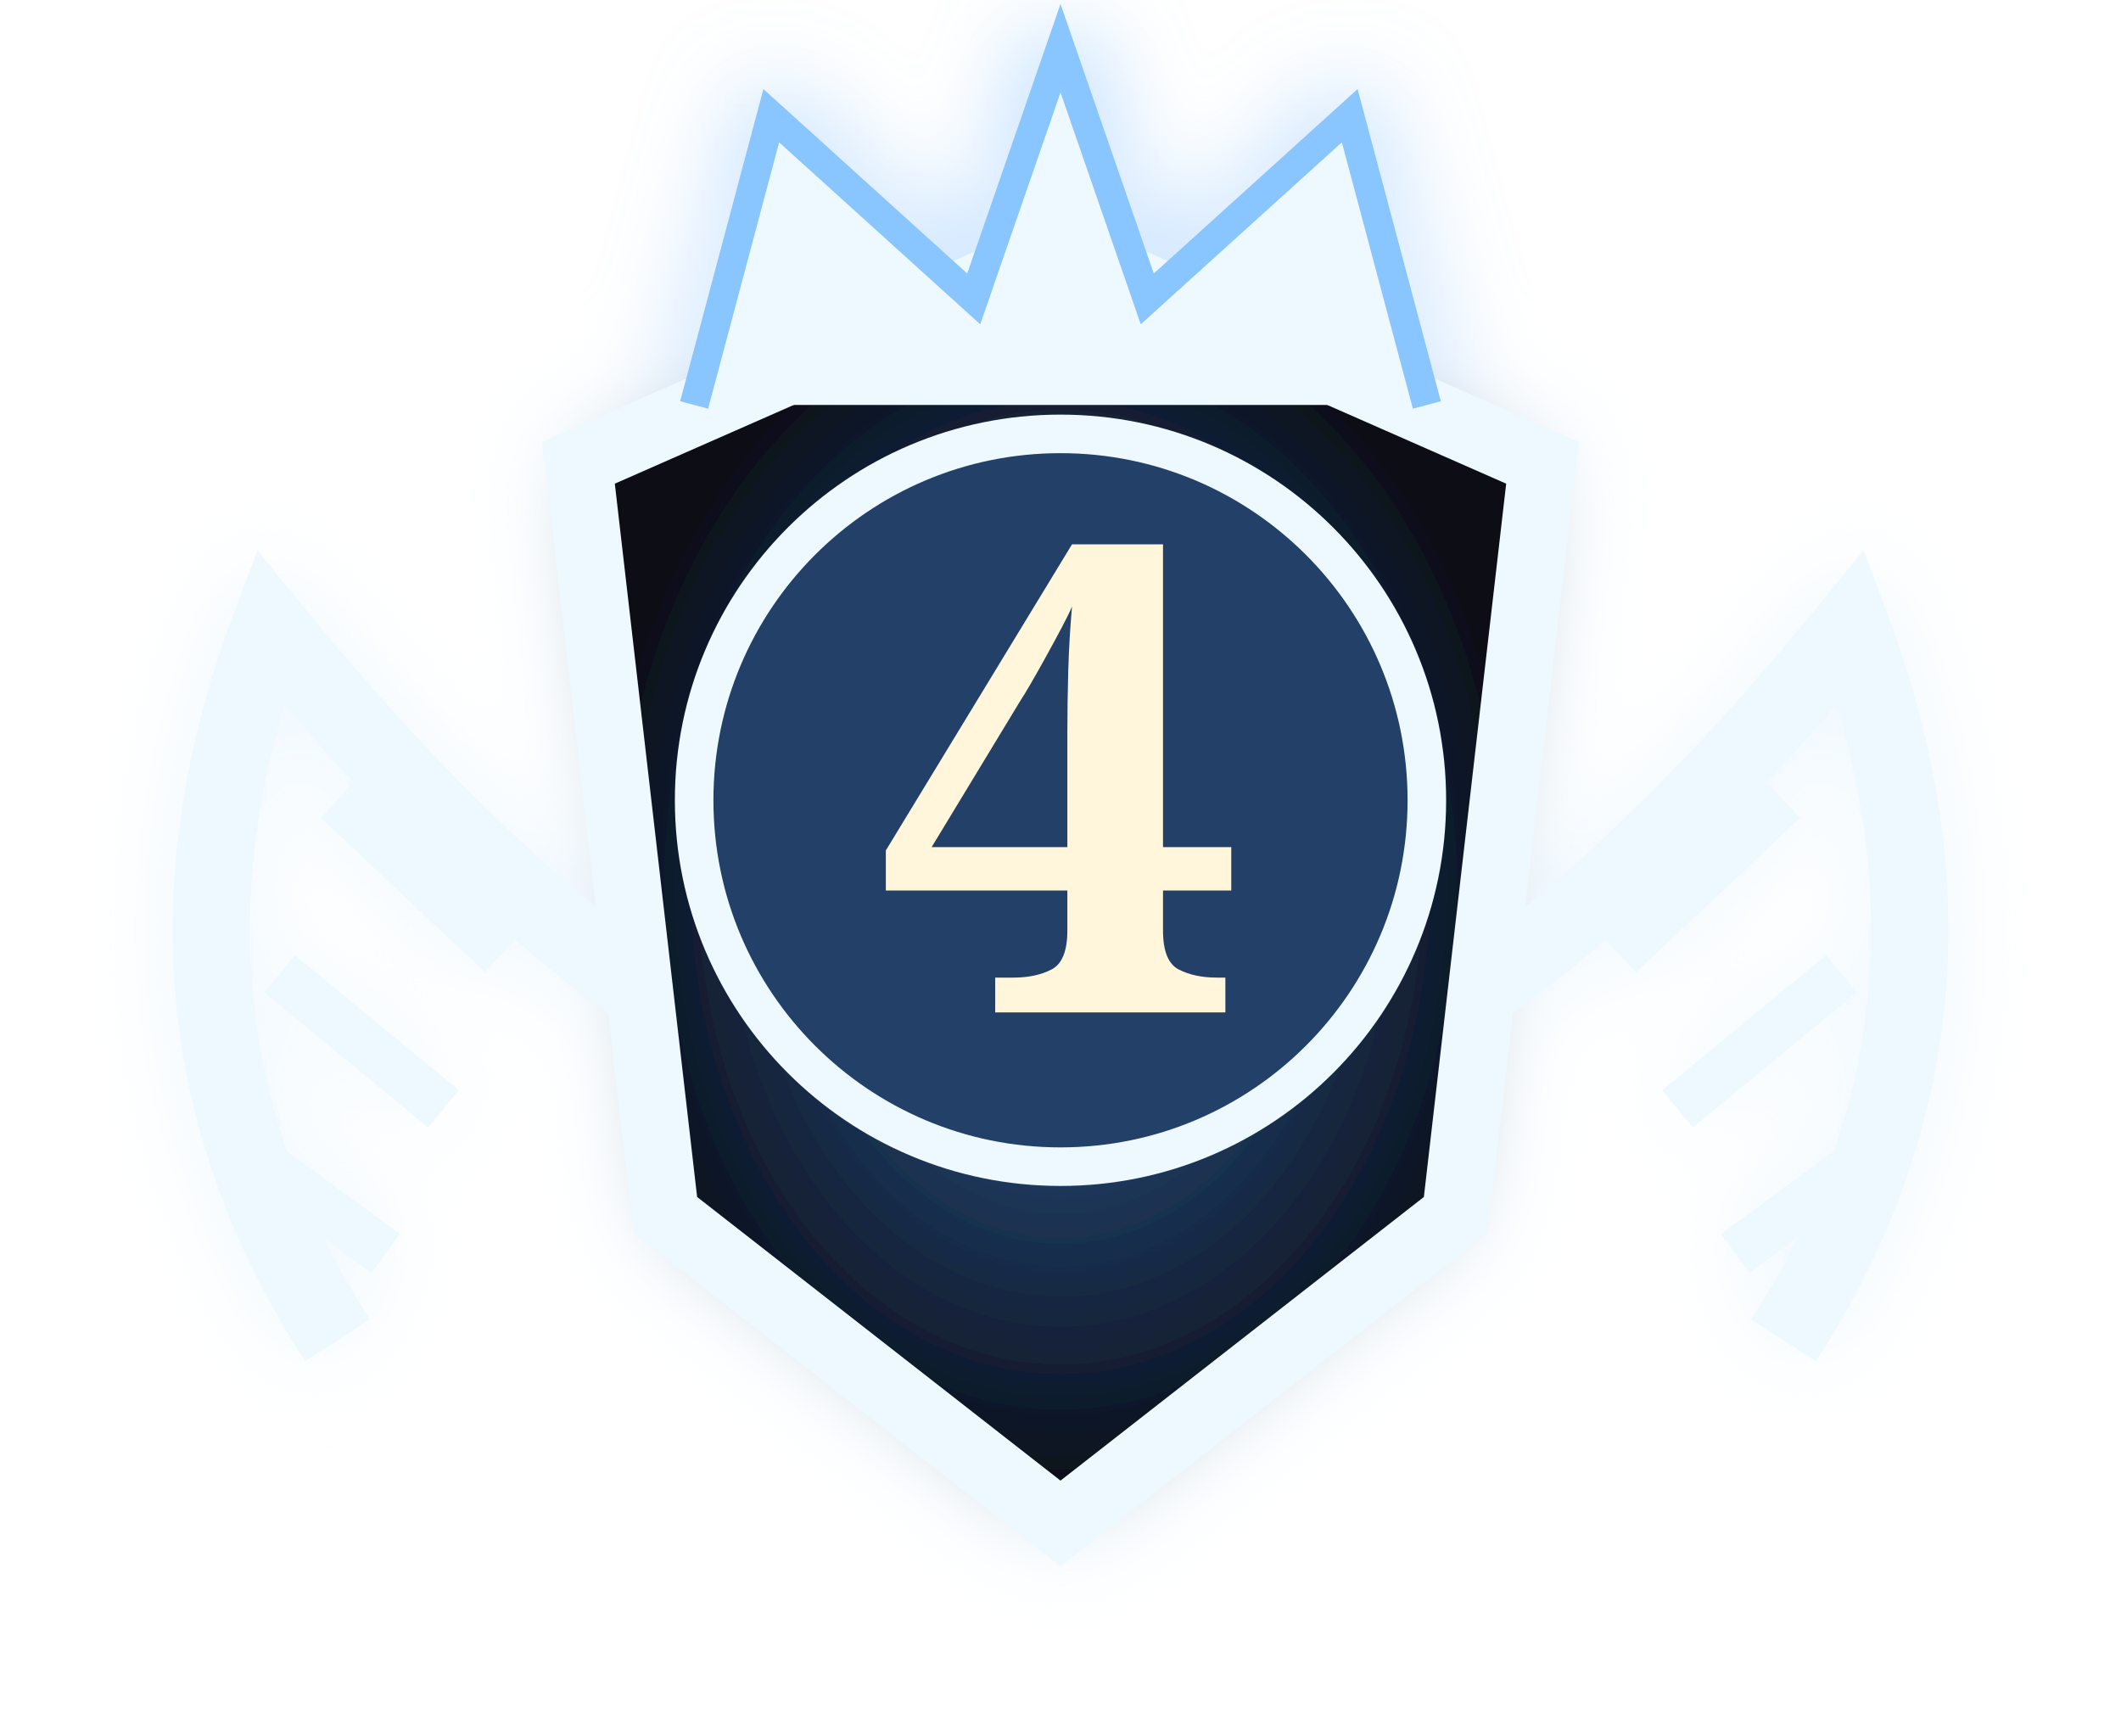
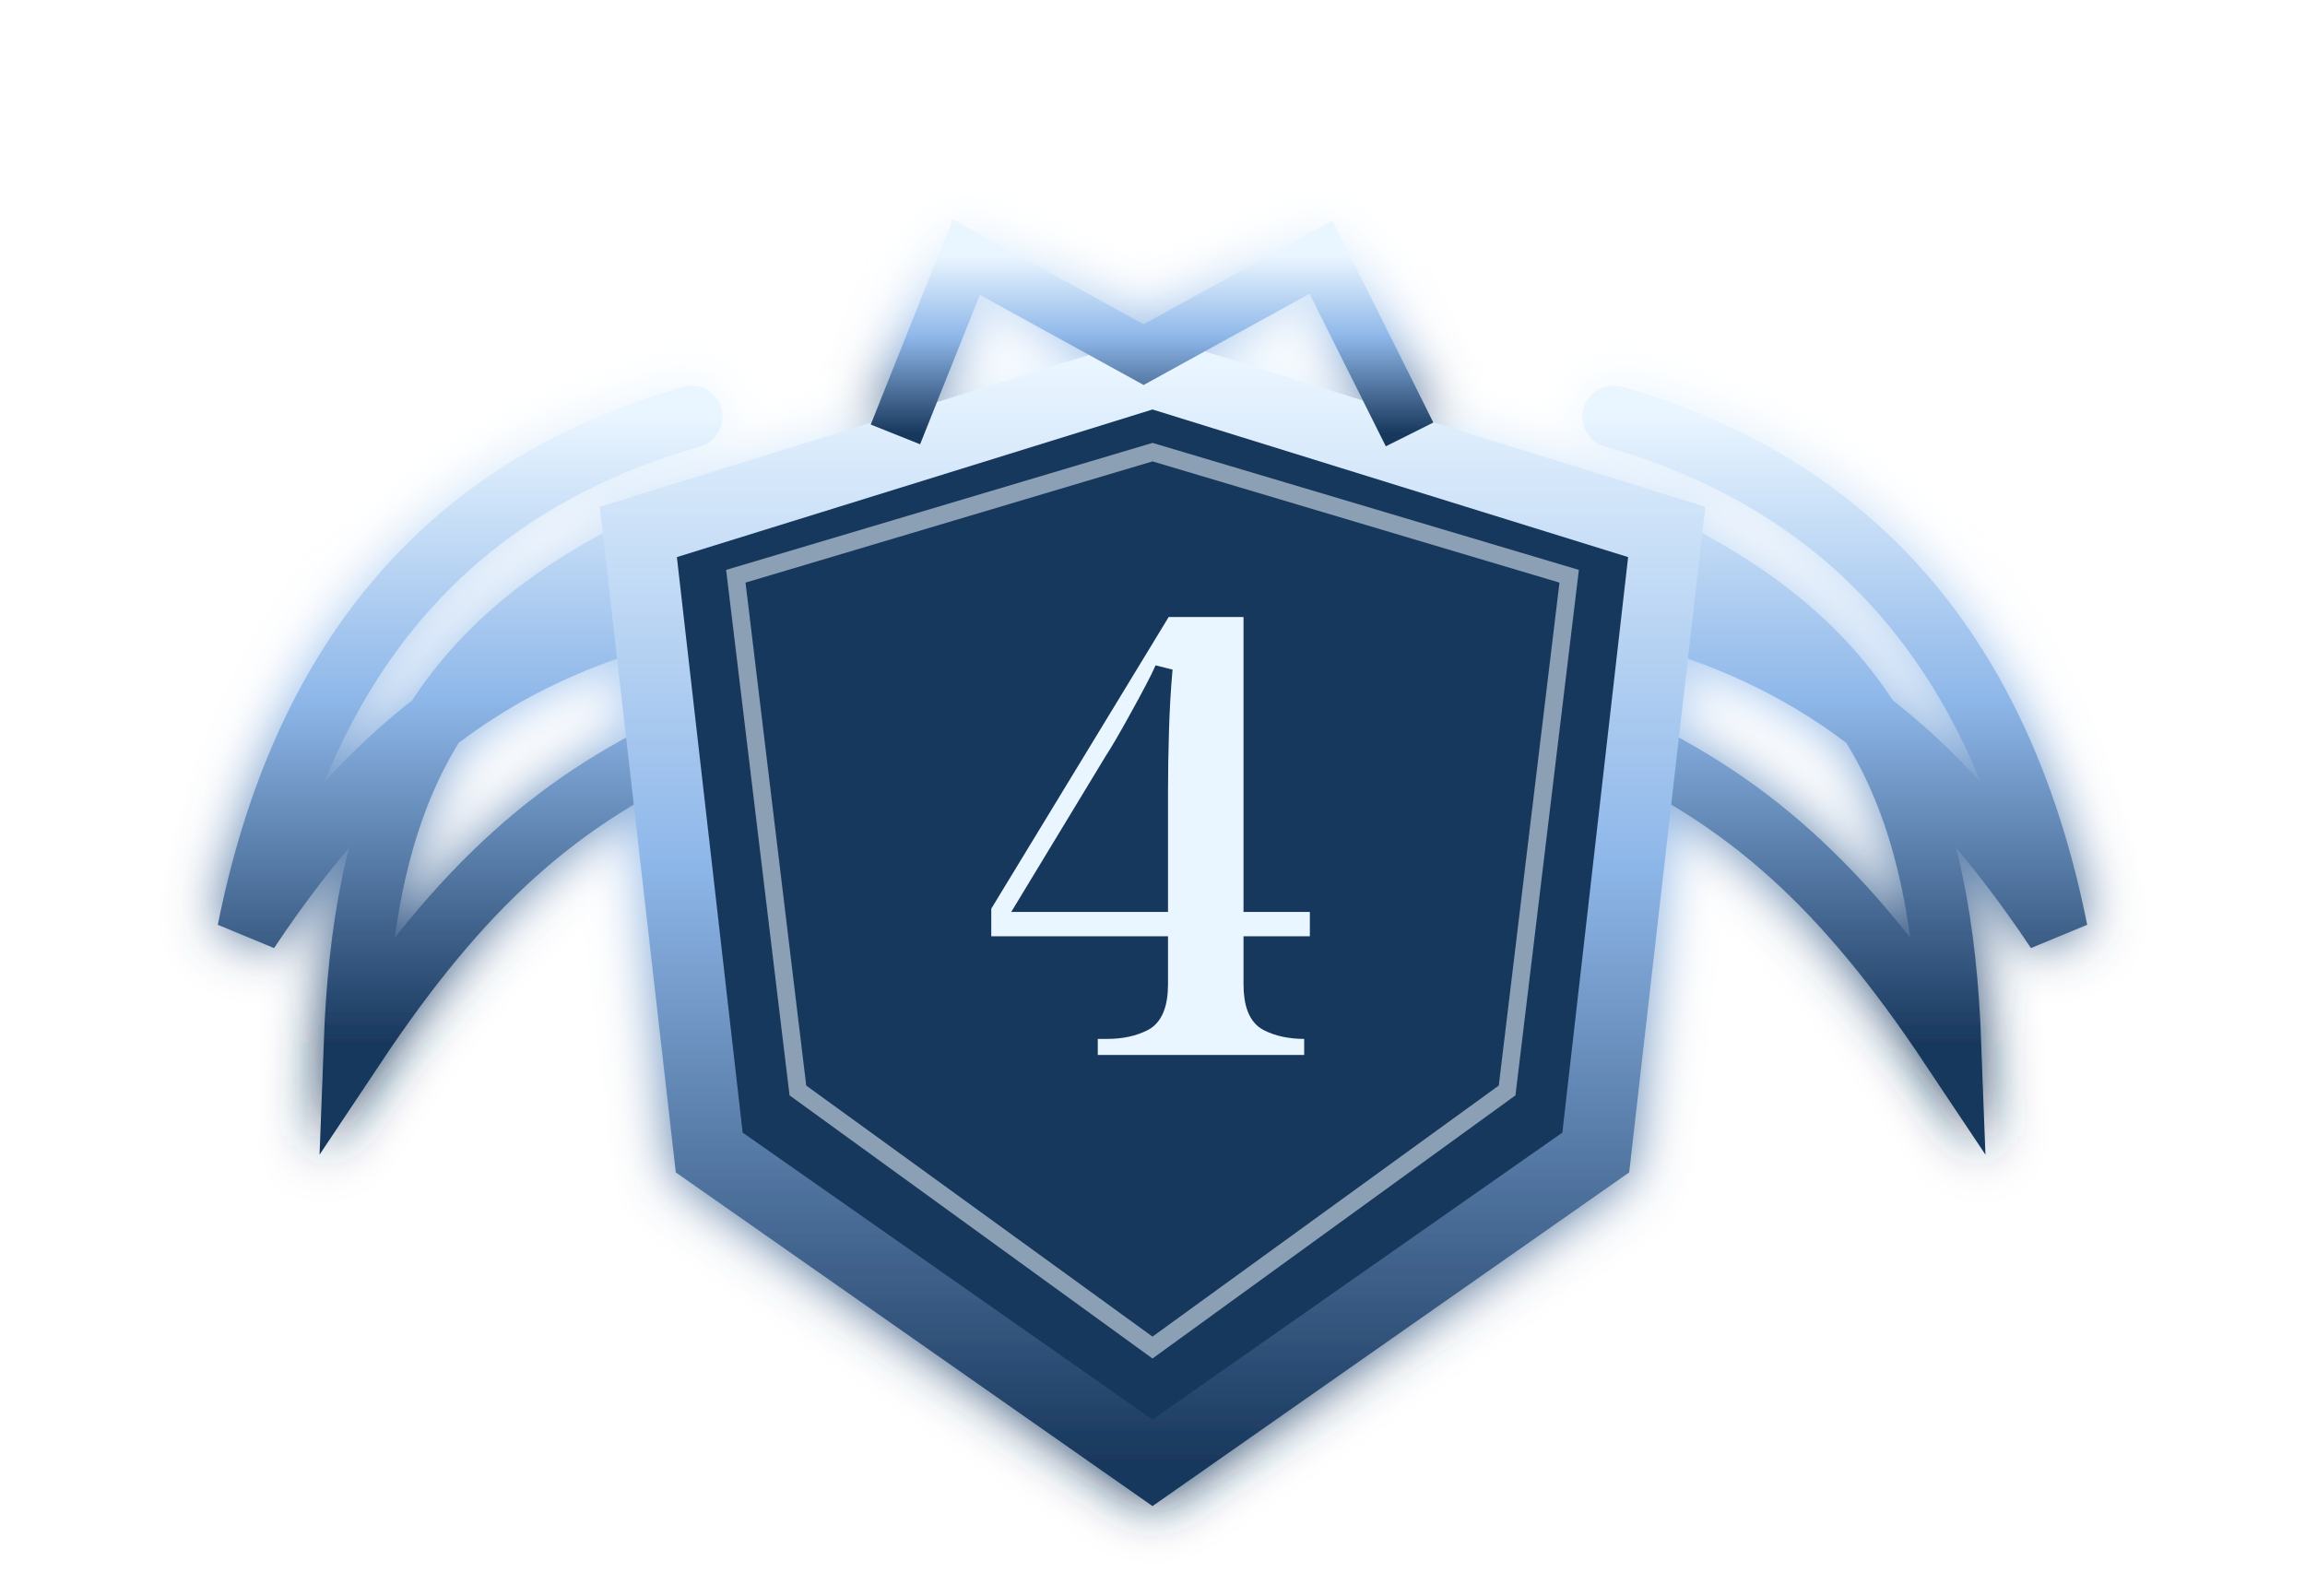
- <svg xmlns="http://www.w3.org/2000/svg" viewBox="0 0 220 180">
+ <svg xmlns="http://www.w3.org/2000/svg" viewBox="0 0 260 180">
  <defs>
-     <radialGradient id="s">
-       <stop stop-color="#eef8ff" />
-       <stop offset=".38" stop-color="#203f67" />
-       <stop offset="1" stop-color="#090b12" />
-     </radialGradient>
-     <filter id="g" x="-40%" y="-40%" width="180%" height="180%">
-       <feGaussianBlur stdDeviation="5" result="b" />
+     <linearGradient id="m" x2="0" y2="1">
+       <stop stop-color="#e9f5ff" />
+       <stop offset=".45" stop-color="#8eb7e9" />
+       <stop offset="1" stop-color="#18375c" />
+     </linearGradient>
+     <filter id="g">
+       <feGaussianBlur stdDeviation="3" result="b" />
      <feMerge>
        <feMergeNode in="b" />
        <feMergeNode in="SourceGraphic" />
      </feMerge>
    </filter>
  </defs>
  <g filter="url(#g)">
-     <path d="M35 139Q13 105 28 65Q50 92 70 105M185 139Q207 105 192 65Q170 92 150 105" fill="none" stroke="#eef8ff" stroke-width="8" />
-     <g fill="none" stroke="#eef8ff" stroke-width="5">
-       <path d="M40 130 25 119M46 115 29 101M52 99 35 83M180 130 195 119M174 115 191 101M168 99 185 83" />
-     </g>
-     <path d="M110 26 160 48 151 126 110 158 69 126 60 48Z" fill="url(#s)" stroke="#eef8ff" stroke-width="7" />
-     <path d="M72 42 80 12 101 31 110 5 119 31 140 12 148 42" fill="#eef8ff" stroke="#89c5ff" stroke-width="3" />
-     <circle cx="110" cy="83" r="38" fill="#203f67" stroke="#eef8ff" stroke-width="4" />
-     <text x="110" y="105" text-anchor="middle" font-family="Georgia" font-weight="900" font-size="68" fill="#fff6dc">4</text>
+     <path d="M78 47C50 55 34 75 28 105c14-21 28-31 47-36M72 62C48 74 41 91 40 118c12-18 23-28 39-35M182 47c28 8 44 28 50 58-14-21-28-31-47-36M188 62c24 12 31 29 32 56-12-18-23-28-39-35" fill="none" stroke="url(#m)" stroke-width="7" stroke-linecap="round" />
+     <path d="M130 42l58 18-8 70-50 35-50-35-8-70z" fill="#18375c" stroke="url(#m)" stroke-width="8" />
+     <path d="M130 51l47 14-7 58-40 29-40-29-7-58z" fill="none" stroke="#e9f5ff" stroke-opacity=".55" stroke-width="2" />
+     <path d="M101 49l8-20 20 11 20-11 10 20" fill="none" stroke="url(#m)" stroke-width="6" />
+     <text x="130" y="120" text-anchor="middle" font-family="Georgia,serif" font-size="72" font-weight="700" fill="#e9f5ff" stroke="#18375c" stroke-width="2">4</text>
  </g>
</svg>
